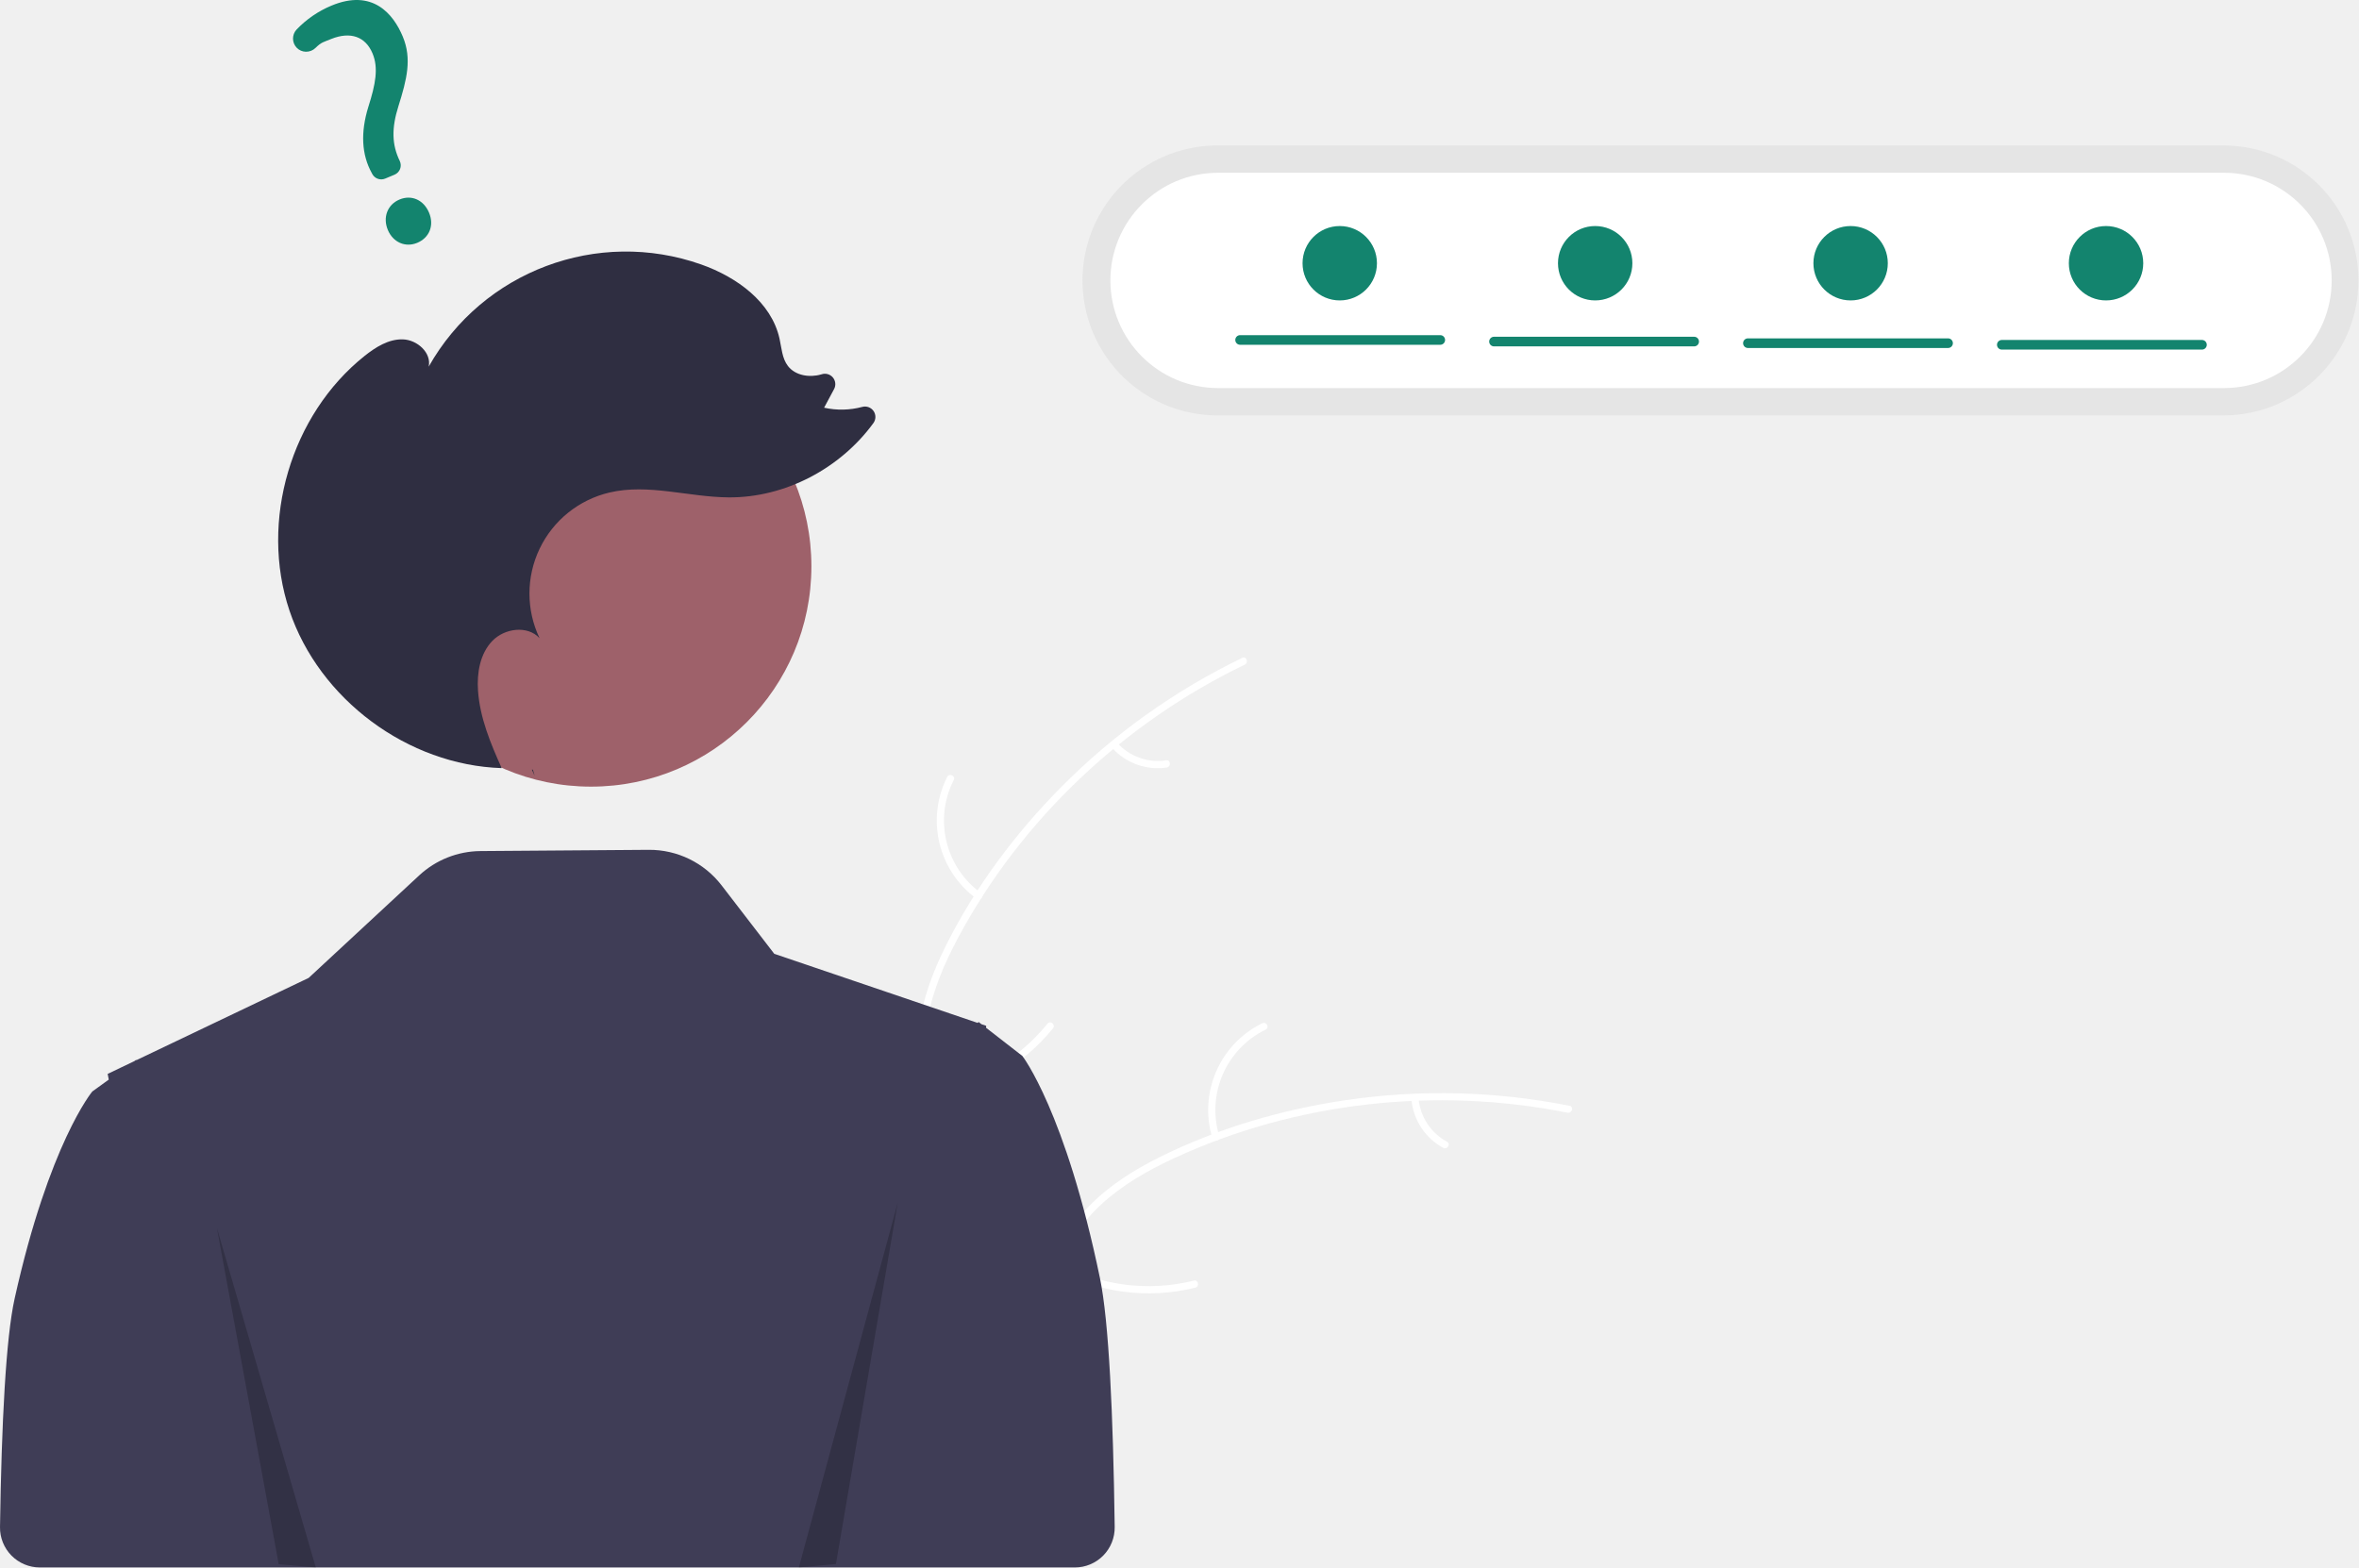
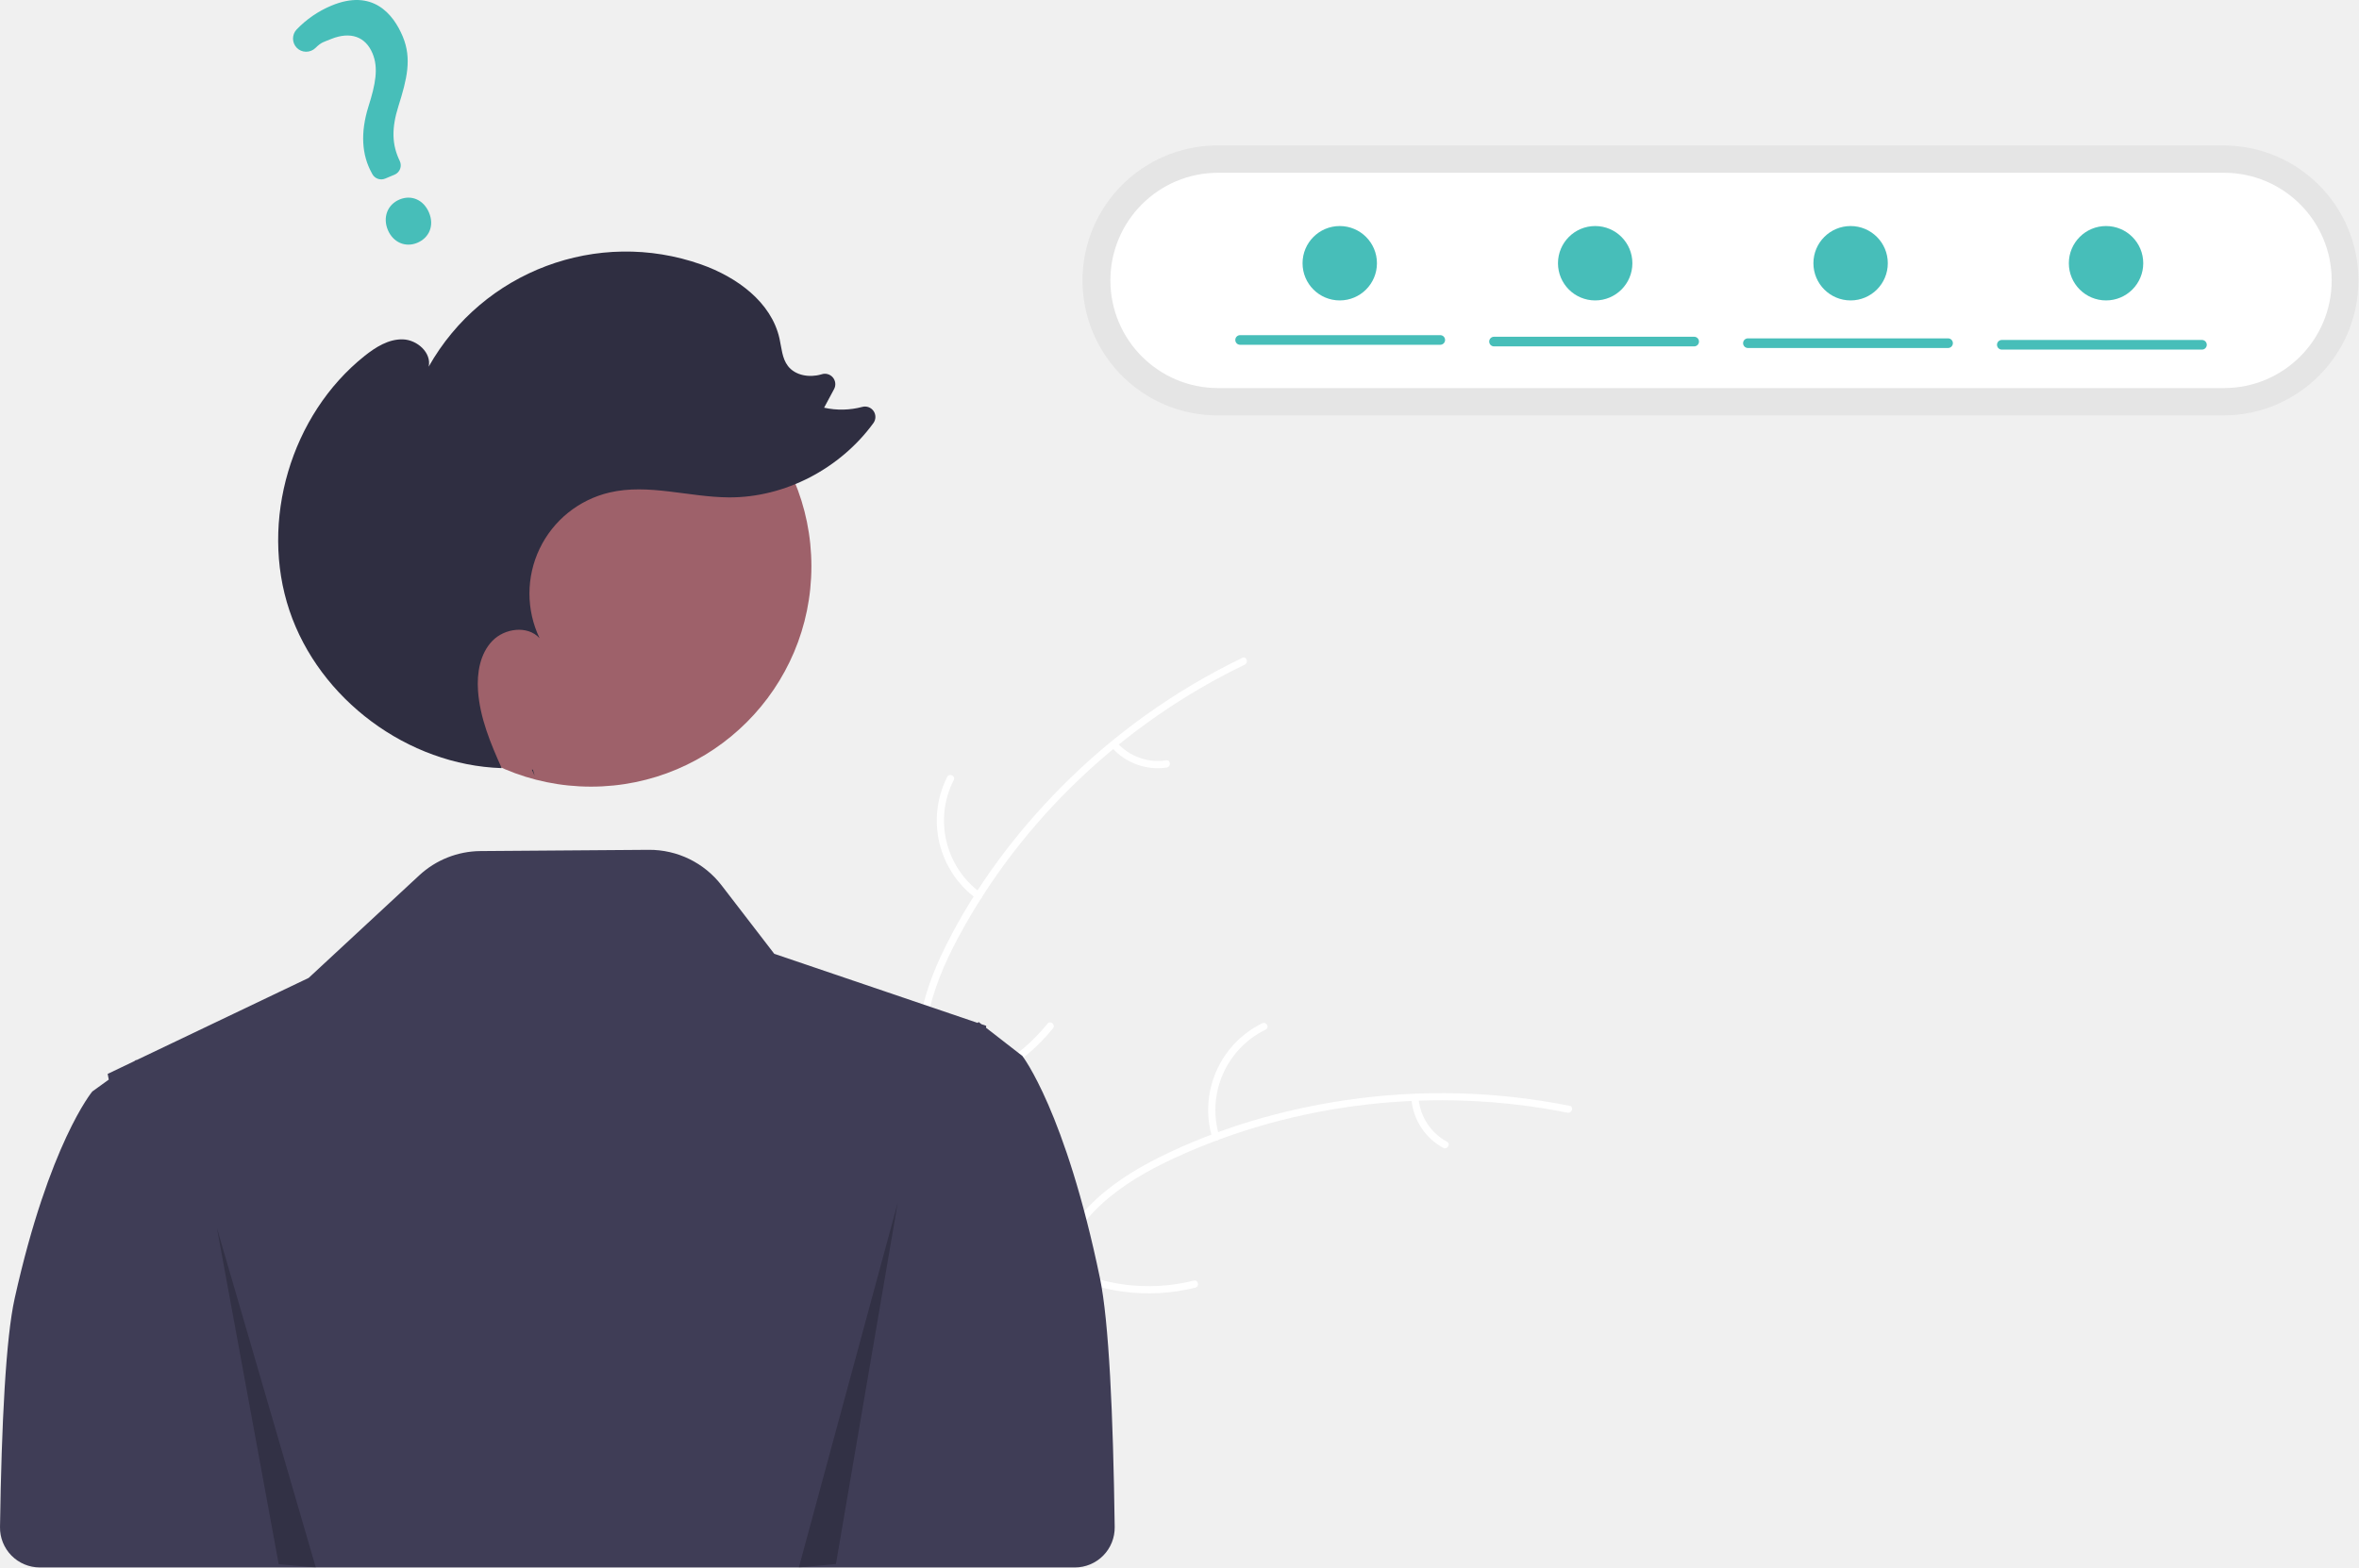
<svg xmlns="http://www.w3.org/2000/svg" data-name="Layer 1" width="951.235" height="632.162" viewBox="0 0 951.235 632.162">
  <path d="M465.591,496.884c32.599-57.345,94.782-101.377,160.608-97.135a303.919,303.919,0,0,0-79.931,192.744c-1.081,27.644.595,58.502-17.759,79.201-11.42,12.88-28.877,19.117-46.04,20.426-17.164,1.308-34.324-1.793-51.259-4.881l-4.108,1.261C425.537,622.556,432.992,554.23,465.591,496.884Z" transform="translate(-124.3823 -133.0693)" fill="#f0f0f0" />
  <path d="M626.297,401.13C577.62,424.563,536.113,463.7,510.633,511.429c-5.509,10.319-10.199,21.266-12.244,32.841-2.047,11.58-.617,22.603,3.338,33.602,3.616,10.055,8.479,19.921,9.588,30.68,1.169,11.34-3.004,21.944-10.515,30.359-9.19,10.296-21.531,16.677-33.817,22.497-13.641,6.462-27.912,12.958-37.573,25.019-1.171,1.461-3.37-.441-2.201-1.9,16.809-20.983,45.583-24.928,65.536-41.831,9.31-7.887,16.3-18.628,15.859-31.214-.386-11.005-5.392-21.184-9.141-31.333-3.937-10.657-5.9-21.372-4.488-32.734,1.444-11.622,5.716-22.776,10.937-33.191,11.774-23.488,27.887-45.051,46.345-63.691a264.375,264.375,0,0,1,73.099-52.155c1.681-.809,2.612,1.947.942,2.751Z" transform="translate(-124.3823 -133.0693)" fill="#fff" />
  <path d="M518.097,495.478a38.974,38.974,0,0,1-11.761-49.077c.851-1.666,3.48-.421,2.627,1.247a36.089,36.089,0,0,0,11.033,45.63c1.515,1.097-.393,3.291-1.9,2.201Z" transform="translate(-124.3823 -133.0693)" fill="#fff" />
  <path d="M499.222,573.016A75.118,75.118,0,0,0,546.783,545.906c1.176-1.457,3.375.444,2.201,1.9A78.134,78.134,0,0,1,499.435,575.915c-1.855.266-2.058-2.635-.213-2.899Z" transform="translate(-124.3823 -133.0693)" fill="#fff" />
  <path d="M574.907,432.685a22.061,22.061,0,0,0,19.718,7.03c1.851-.289,2.052,2.612.213,2.899a24.721,24.721,0,0,1-21.83-7.728,1.502,1.502,0,0,1-.151-2.05,1.461,1.461,0,0,1,2.05-.151Z" transform="translate(-124.3823 -133.0693)" fill="#fff" />
  <path d="M757.173,580.652c-1.151.213-2.302.427-3.463.662a290.53,290.53,0,0,0-45.425,12.557c-1.149.4-2.308.823-3.443,1.255a306.284,306.284,0,0,0-96.329,58.622,297.44,297.44,0,0,0-31.2,32.695c-13.196,16.123-26.221,34.654-43.465,45.166a51.028,51.028,0,0,1-5.552,3.01l-99.338-41.204c-.179-.207-.368-.392-.548-.599l-4.041-1.464c.451-.636.932-1.287,1.383-1.923.26-.37.542-.731.802-1.102.18-.244.362-.488.511-.718.06-.081.121-.162.171-.221.149-.23.311-.429.451-.636q4.02-5.465,8.13-10.892c.009-.023.009-.023.041-.036,20.951-27.516,44.382-53.525,71.017-75.151.802-.65,1.611-1.324,2.458-1.955a283.824,283.824,0,0,1,38.364-25.951,250.912,250.912,0,0,1,22.758-11.253A208.652,208.652,0,0,1,633.669,545.389c43.431-4.033,87.669,5.869,120.98,33.154C755.5,579.241,756.331,579.931,757.173,580.652Z" transform="translate(-124.3823 -133.0693)" fill="#f0f0f0" />
  <path d="M756.427,581.82c-52.975-10.597-109.678-4.339-158.759,18.43-10.611,4.923-20.947,10.84-29.549,18.85-8.606,8.014-14.101,17.676-17.565,28.839-3.167,10.205-5.224,21.011-10.816,30.269-5.895,9.758-15.61,15.712-26.674,17.909-13.537,2.688-27.232.352-40.545-2.397-14.782-3.053-30.088-6.459-45.063-2.646-1.814.462-2.425-2.381-.613-2.842,26.055-6.634,51.404,7.541,77.512,6.058,12.183-.692,24.23-5.06,31.455-15.374,6.318-9.019,8.449-20.16,11.566-30.521,3.273-10.879,8.157-20.616,16.124-28.838,8.151-8.41,18.277-14.744,28.715-19.916,23.542-11.665,49.39-19.181,75.35-22.951a264.375,264.375,0,0,1,89.766,2.367c1.83.366.913,3.127-.905,2.763Z" transform="translate(-124.3823 -133.0693)" fill="#fff" />
  <path d="M613.231,592.008a38.974,38.974,0,0,1,20.158-46.266c1.682-.817,3.032,1.759,1.347,2.577a36.089,36.089,0,0,0-18.663,43.076c.549,1.788-2.296,2.391-2.842.613Z" transform="translate(-124.3823 -133.0693)" fill="#fff" />
  <path d="M551.478,642.554a75.118,75.118,0,0,0,54.296,6.99c1.816-.456,2.427,2.387.613,2.842a78.135,78.135,0,0,1-56.485-7.388c-1.641-.905-.057-3.343,1.576-2.443Z" transform="translate(-124.3823 -133.0693)" fill="#fff" />
  <path d="M696.396,576.075a22.061,22.061,0,0,0,11.511,17.484c1.652.884.066,3.321-1.576,2.443a24.721,24.721,0,0,1-12.777-19.314,1.502,1.502,0,0,1,1.114-1.728,1.461,1.461,0,0,1,1.728,1.114Z" transform="translate(-124.3823 -133.0693)" fill="#fff" />
  <path d="M567.941,648.631c-13.912-67.267-31.302-89.694-31.302-89.694l-6.643-5.152-7.989-6.206.039-.798-1.895-.644-.445-.346-.729-.56-.117.126-.248.256-36.152-12.289-45.865-15.579L415.355,490.14a36.734,36.734,0,0,0-29.387-14.334l-67.829.502a36.734,36.734,0,0,0-24.71,9.801l-44.583,41.354-69.469,33.178-.117-.117-.729.521-10.734,5.132.443,2.306-6.643,4.794s-17.39,20.868-31.302,83.459c-3.539,15.926-5.281,50.09-5.91,92.188a16.069,16.069,0,0,0,16.062,16.307H511.494v-0H557.806a16.072,16.072,0,0,0,16.063-16.291C573.254,703.131,571.513,665.902,567.941,648.631Z" transform="translate(-124.3823 -133.0693)" fill="#3f3d56" />
  <path d="M615.548,191.732a54.431,54.431,0,1,0,0,108.861H1021.187a54.431,54.431,0,0,0,0-108.861Z" transform="translate(-124.3823 -133.0693)" fill="#e5e5e5" />
  <path d="M615.548,202.747a43.415,43.415,0,1,0,0,86.83H1021.187a43.415,43.415,0,0,0,0-86.83Z" transform="translate(-124.3823 -133.0693)" fill="#fff" />
  <circle id="e096411a-cdc3-4e6d-bbd4-4630e1fee17e" data-name="ab6171fa-7d69-4734-b81c-8dff60f9761b" cx="238.323" cy="228.392" r="88.863" fill="#9e616a" />
  <path d="M339.972,445.973q-.569-1.254-1.136-2.516c.146.005.29.026.435.029Z" transform="translate(-124.3823 -133.0693)" fill="#2f2e41" />
  <path d="M271.371,276.64c4.494-3.585,9.747-6.884,15.494-6.699,5.746.185,11.573,5.375,10.383,11a91.318,91.318,0,0,1,109.895-41.208c14.282,5.039,28.287,15.119,31.568,29.904.842,3.795,1.023,7.957,3.393,11.039,2.988,3.886,8.705,4.765,13.412,3.398q.071-.021.141-.042a4.199,4.199,0,0,1,5.073,5.927l-4.041,7.537a32.383,32.383,0,0,0,15.428-.328,4.195,4.195,0,0,1,4.455,6.528c-13.325,18.294-35.586,30.108-58.303,29.969-16.146-.098-32.458-5.663-48.172-1.95a41.844,41.844,0,0,0-28.144,58.74c-4.827-5.28-14.159-4.03-19.097,1.147-4.938,5.177-6.216,12.904-5.719,20.041.761,10.916,5.038,21.201,9.546,31.212-37.801-1.19-73.555-27.707-85.59-63.572C229.008,343.267,241.674,300.33,271.371,276.64Z" transform="translate(-124.3823 -133.0693)" fill="#2f2e41" />
  <polygon points="87.464 495.253 112.388 630.86 127.343 632.162 87.464 495.253" opacity="0.2" />
  <polygon points="362.007 485.026 337.083 630.762 322.128 632.162 362.007 485.026" opacity="0.2" />
-   <path d="M292.629,231.001c-4.779,1.995-9.765-.191-11.857-5.2-2.123-5.085-.14-10.246,4.715-12.274,4.856-2.028,9.754.165,11.911,5.331C299.524,223.948,297.563,228.941,292.629,231.001Zm-9.154-27.482-3.8,1.587a4.099,4.099,0,0,1-5.206-1.909l-.188-.368c-4.088-7.373-4.557-16.335-1.384-26.621,2.939-9.227,4.16-15.717,1.705-21.596-2.838-6.797-8.899-8.927-16.628-5.842-2.998,1.252-3.952,1.232-6.311,3.572a5.416,5.416,0,0,1-3.921,1.593,5.235,5.235,0,0,1-3.747-1.643,5.348,5.348,0,0,1-.037-7.297,41.535,41.535,0,0,1,14.046-9.644c16.606-6.934,24.966,3.303,28.792,12.465,3.742,8.961,1.637,17.275-1.745,28.043-2.834,8.948-2.669,15.578.55,22.17a4.081,4.081,0,0,1-2.126,5.491Z" transform="translate(-124.3823 -133.0693)" fill="#13846e" />
-   <path d="M705.149,272.122h-80.707a1.944,1.944,0,1,1,0-3.888h80.707a1.944,1.944,0,0,1,0,3.888Z" transform="translate(-124.3823 -133.0693)" fill="#13846e" />
-   <path d="M807.53,272.77h-80.707a1.944,1.944,0,1,1,0-3.888h80.707a1.944,1.944,0,1,1,0,3.888Z" transform="translate(-124.3823 -133.0693)" fill="#13846e" />
-   <path d="M909.912,273.418H829.205a1.944,1.944,0,0,1,0-3.888h80.707a1.944,1.944,0,1,1,0,3.888Z" transform="translate(-124.3823 -133.0693)" fill="#13846e" />
-   <path d="M1012.294,274.066h-80.707a1.944,1.944,0,0,1,0-3.888h80.707a1.944,1.944,0,0,1,0,3.888Z" transform="translate(-124.3823 -133.0693)" fill="#13846e" />
-   <circle cx="540.235" cy="106.162" r="15" fill="#13846e" />
-   <circle cx="643.235" cy="106.162" r="15" fill="#13846e" />
-   <circle cx="746.235" cy="106.162" r="15" fill="#13846e" />
-   <circle cx="849.235" cy="106.162" r="15" fill="#13846e" />
+   <path d="M292.629,231.001c-4.779,1.995-9.765-.191-11.857-5.2-2.123-5.085-.14-10.246,4.715-12.274,4.856-2.028,9.754.165,11.911,5.331C299.524,223.948,297.563,228.941,292.629,231.001Zm-9.154-27.482-3.8,1.587a4.099,4.099,0,0,1-5.206-1.909l-.188-.368c-4.088-7.373-4.557-16.335-1.384-26.621,2.939-9.227,4.16-15.717,1.705-21.596-2.838-6.797-8.899-8.927-16.628-5.842-2.998,1.252-3.952,1.232-6.311,3.572a5.416,5.416,0,0,1-3.921,1.593,5.235,5.235,0,0,1-3.747-1.643,5.348,5.348,0,0,1-.037-7.297,41.535,41.535,0,0,1,14.046-9.644c16.606-6.934,24.966,3.303,28.792,12.465,3.742,8.961,1.637,17.275-1.745,28.043-2.834,8.948-2.669,15.578.55,22.17a4.081,4.081,0,0,1-2.126,5.491Z" transform="translate(-124.3823 -133.0693)" fill="#47beb9" />
+   <path d="M705.149,272.122h-80.707a1.944,1.944,0,1,1,0-3.888h80.707a1.944,1.944,0,0,1,0,3.888Z" transform="translate(-124.3823 -133.0693)" fill="#47beb9" />
+   <path d="M807.53,272.77h-80.707a1.944,1.944,0,1,1,0-3.888h80.707a1.944,1.944,0,1,1,0,3.888Z" transform="translate(-124.3823 -133.0693)" fill="#47beb9" />
+   <path d="M909.912,273.418H829.205a1.944,1.944,0,0,1,0-3.888h80.707a1.944,1.944,0,1,1,0,3.888Z" transform="translate(-124.3823 -133.0693)" fill="#47beb9" />
+   <path d="M1012.294,274.066h-80.707a1.944,1.944,0,0,1,0-3.888h80.707a1.944,1.944,0,0,1,0,3.888Z" transform="translate(-124.3823 -133.0693)" fill="#47beb9" />
+   <circle cx="540.235" cy="106.162" r="15" fill="#47beb9" />
+   <circle cx="643.235" cy="106.162" r="15" fill="#47beb9" />
+   <circle cx="746.235" cy="106.162" r="15" fill="#47beb9" />
+   <circle cx="849.235" cy="106.162" r="15" fill="#47beb9" />
</svg>
